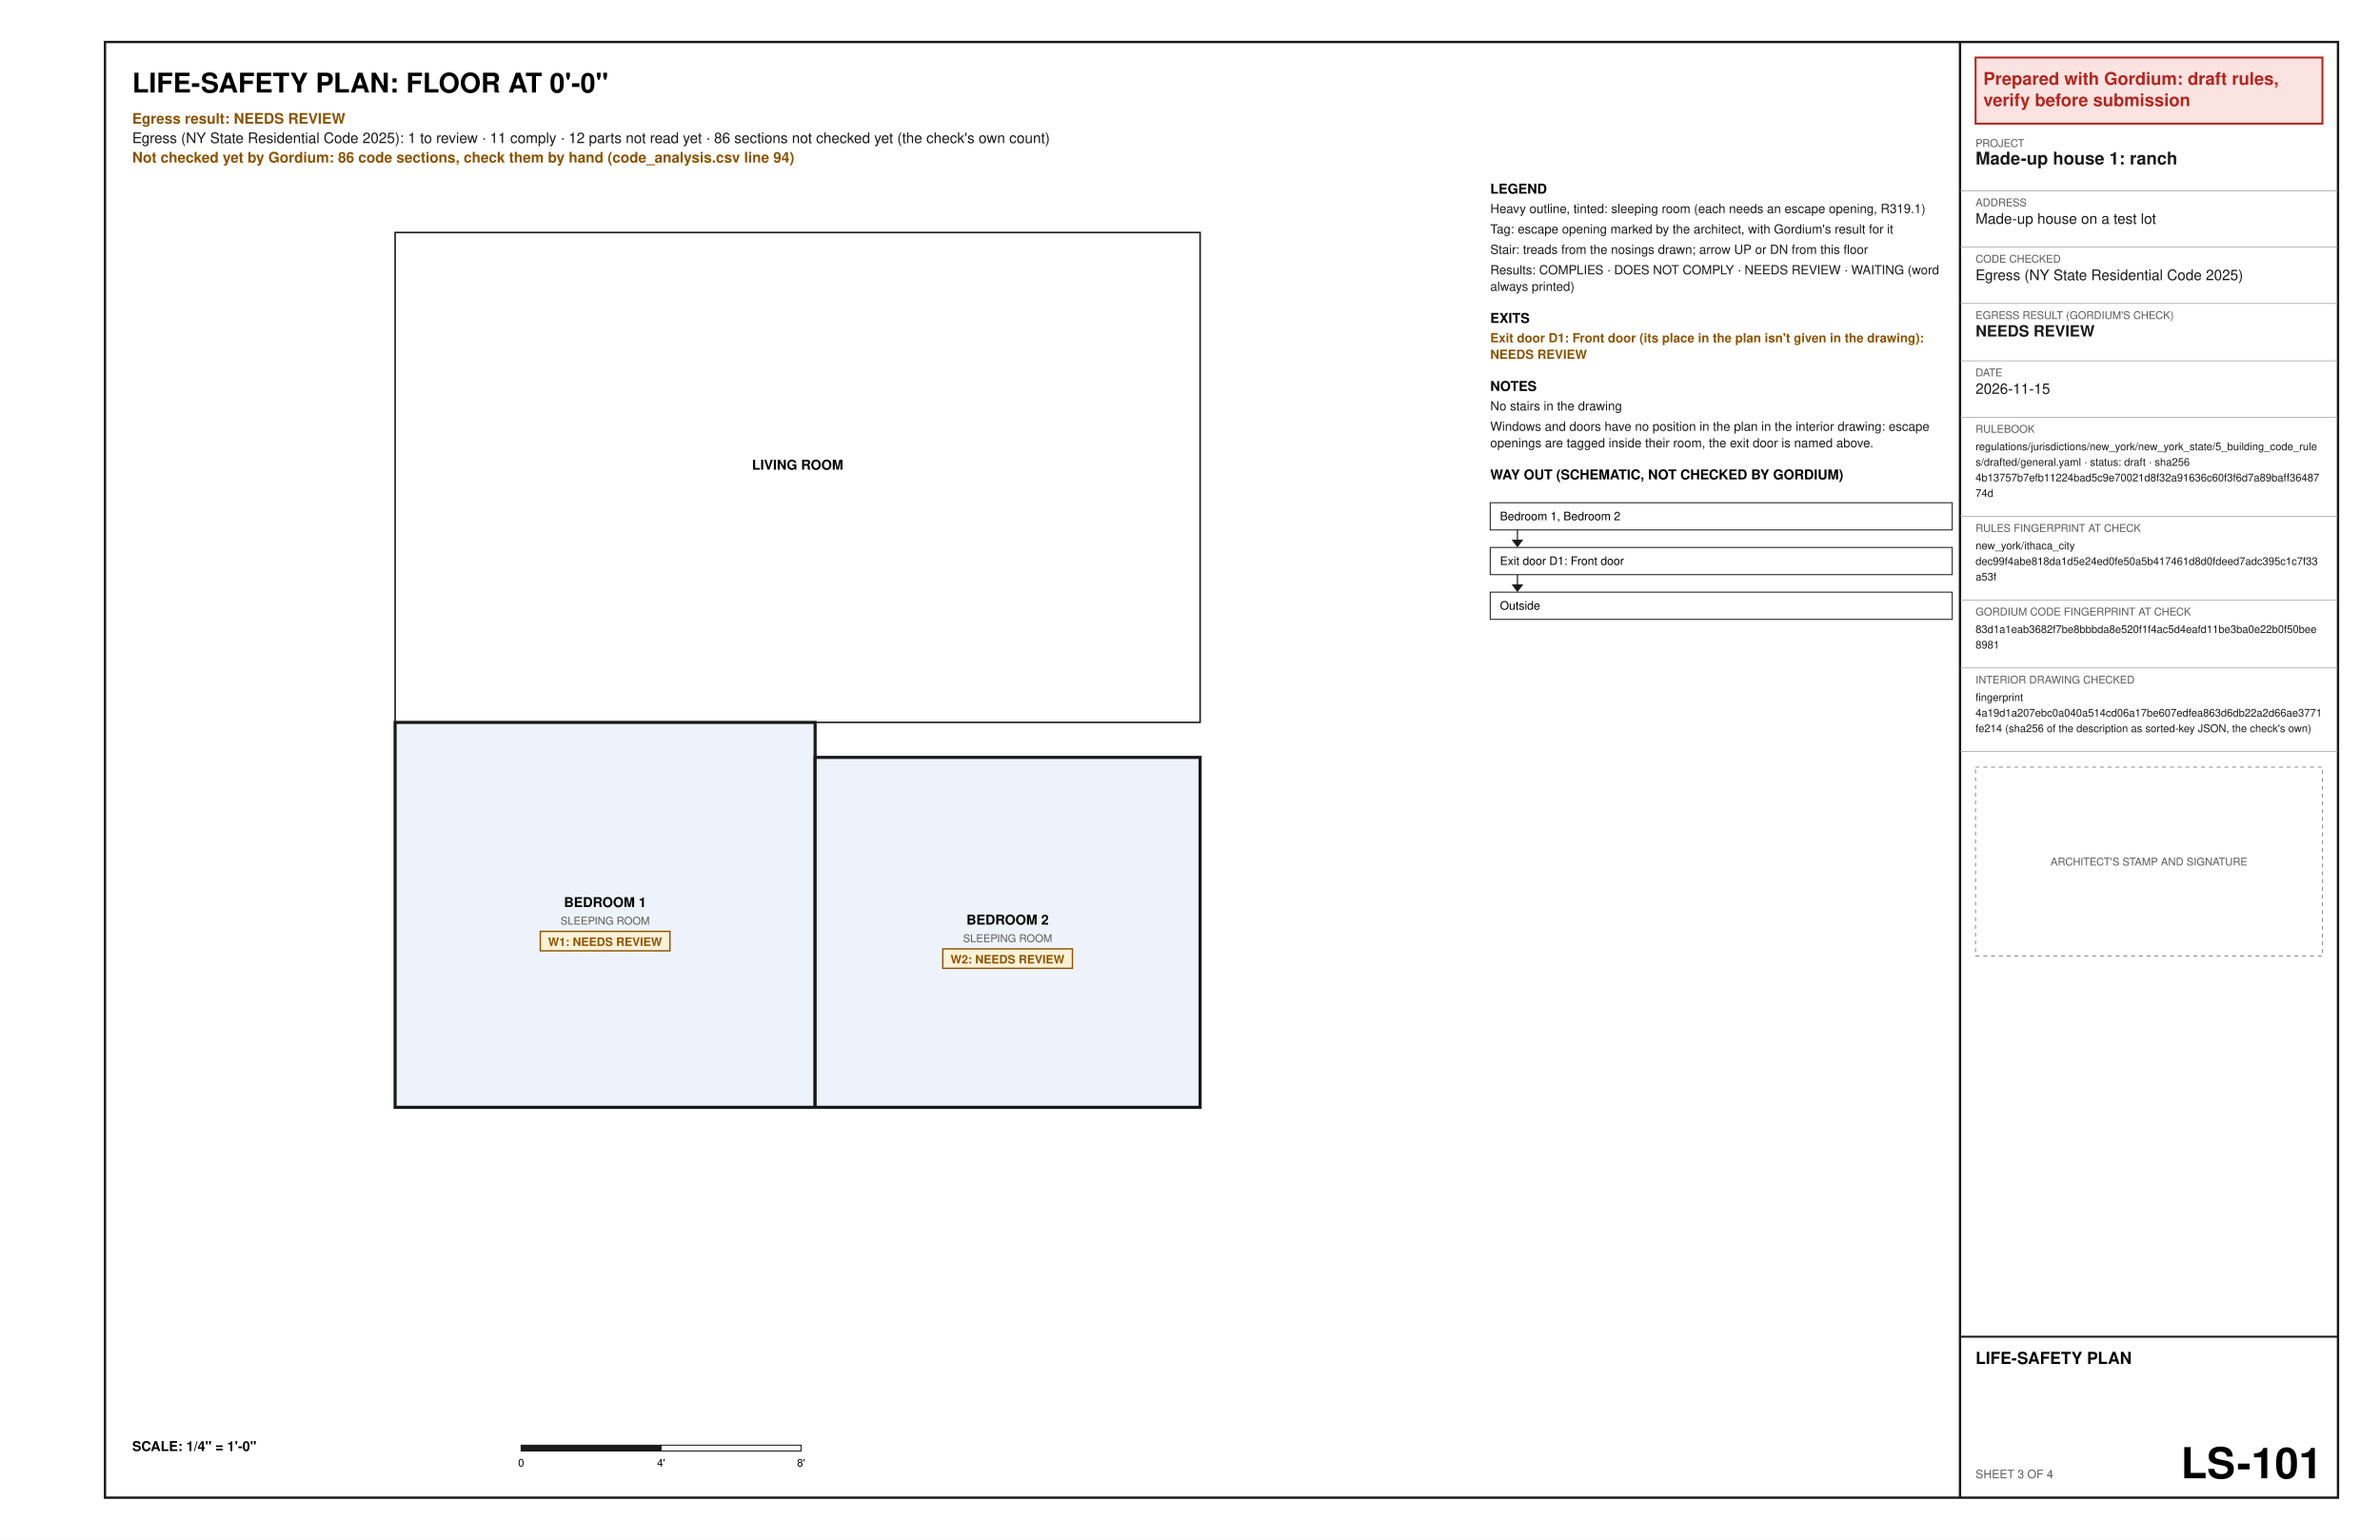
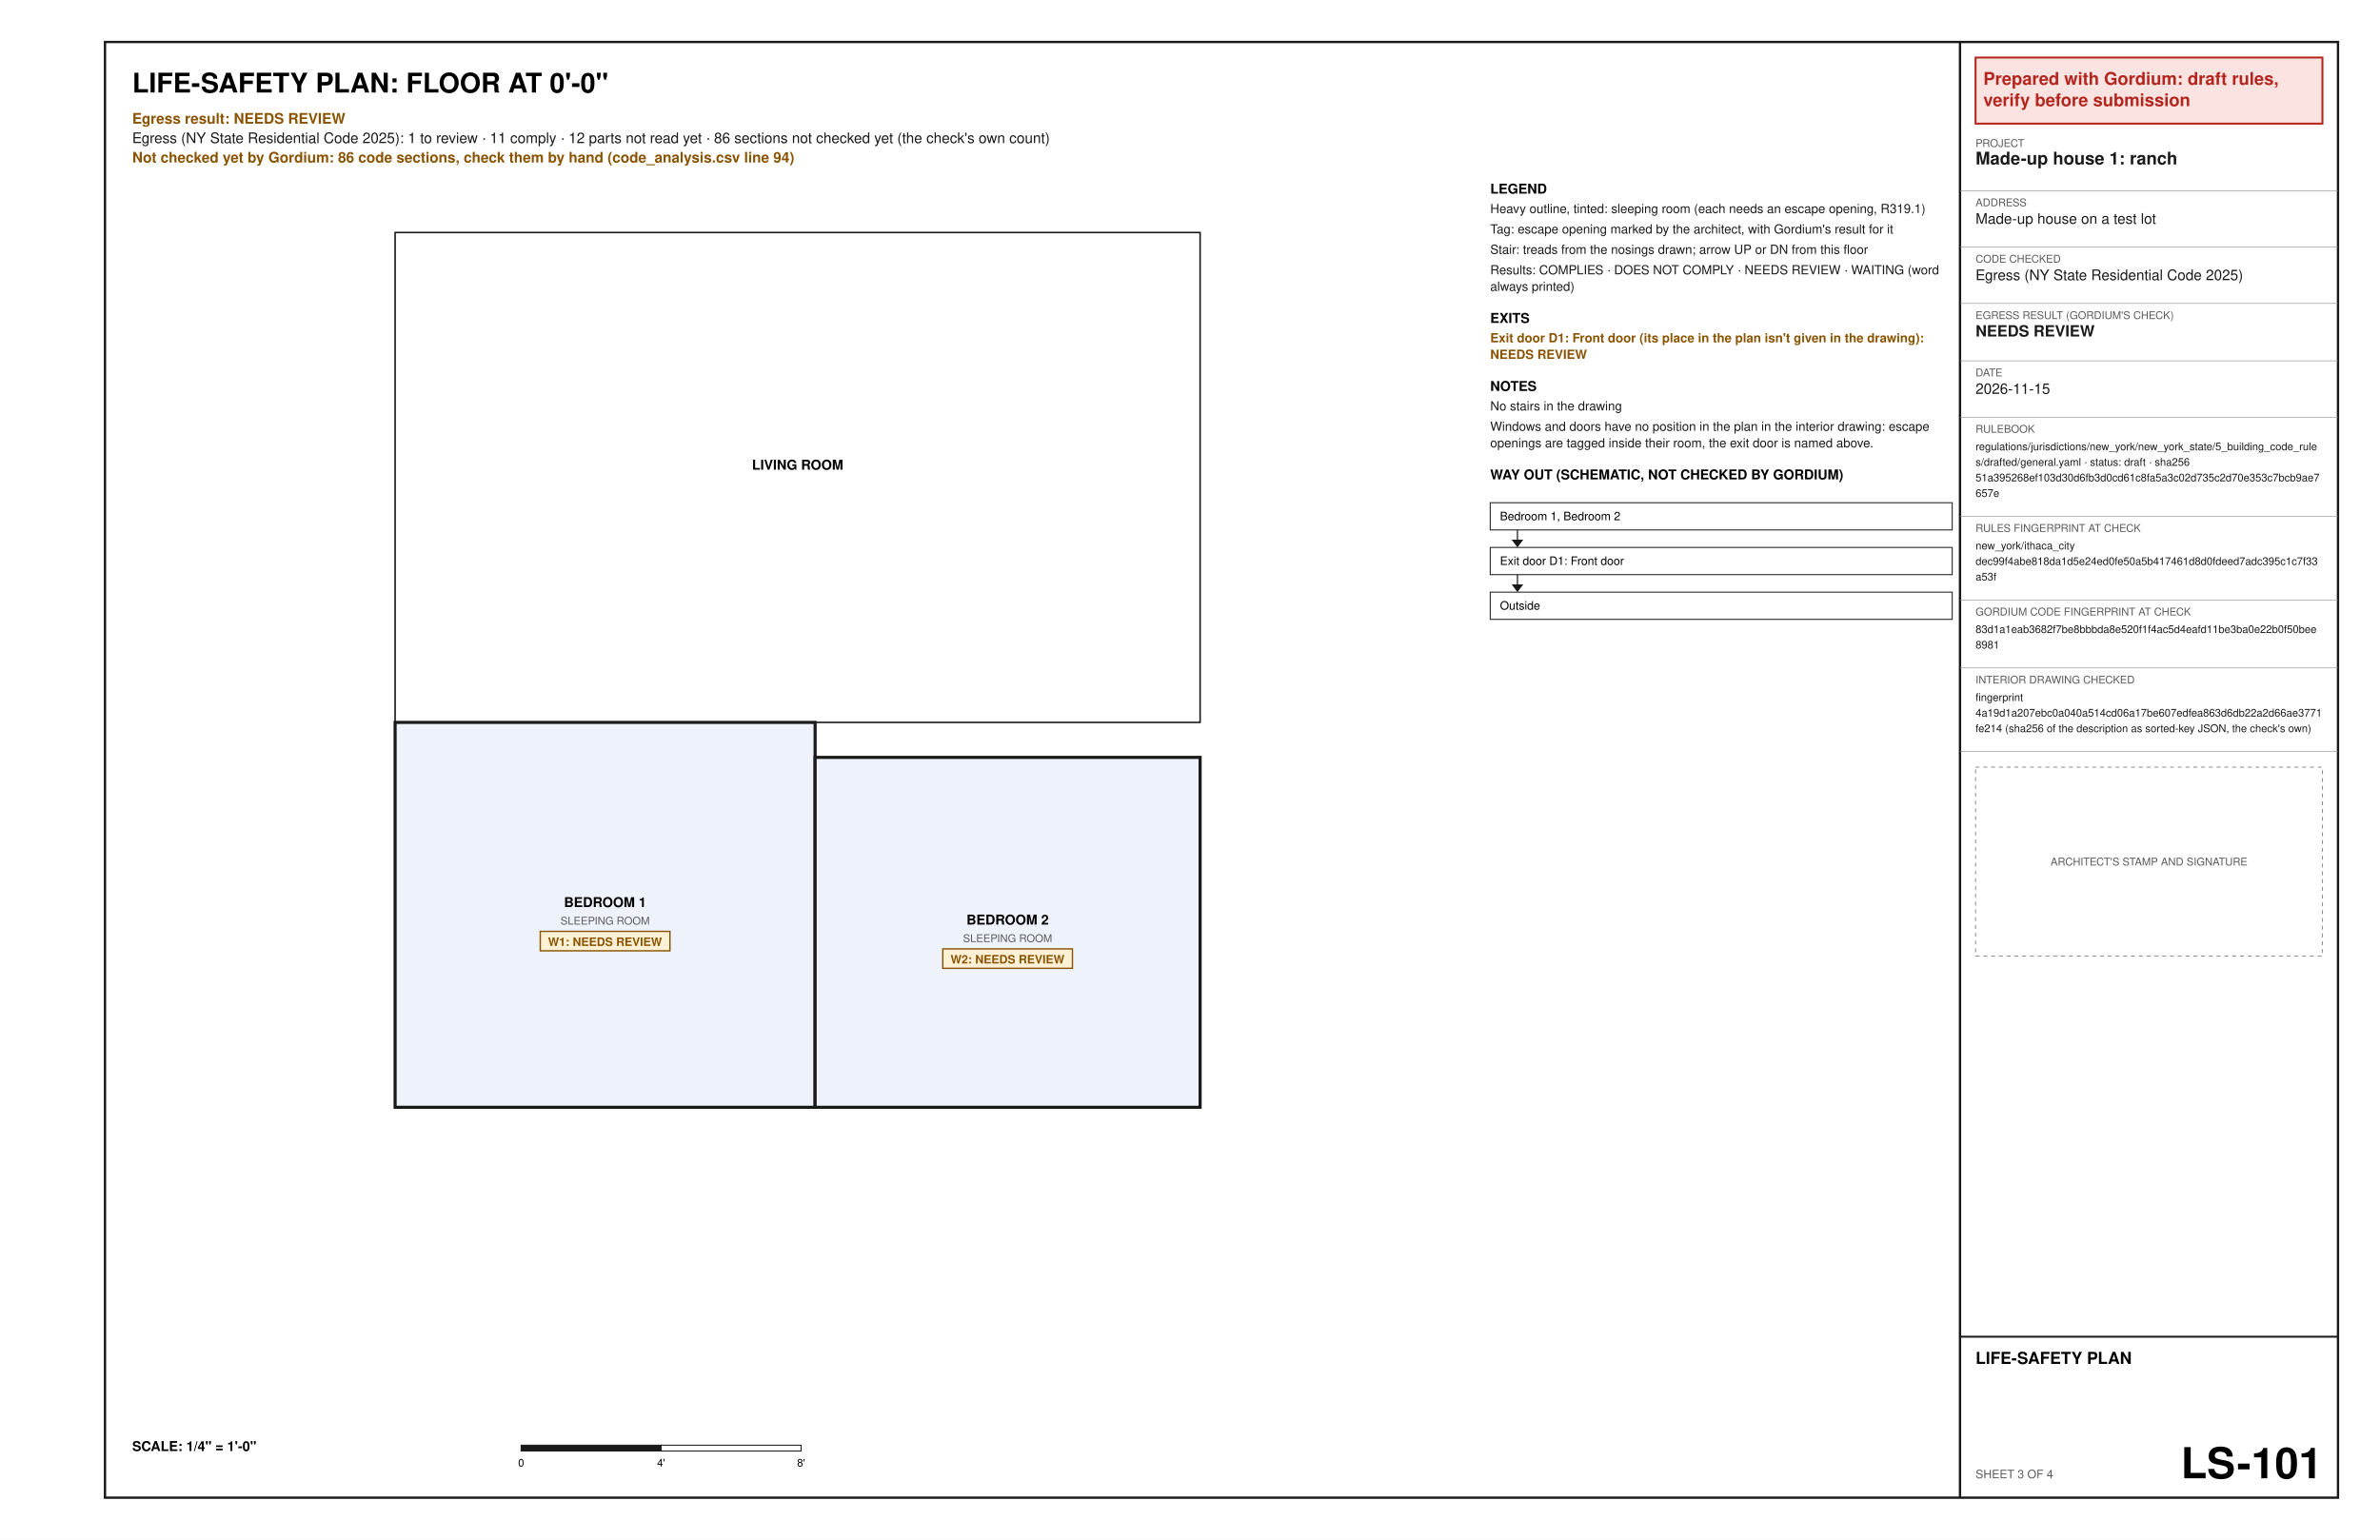
<svg xmlns="http://www.w3.org/2000/svg" width="17in" height="11in" viewBox="0 0 1224 792" font-family="Helvetica, Arial, sans-serif">
  <rect x="0" y="0" width="1224" height="792" fill="#ffffff" />
  <text x="68" y="47.6" font-size="14" font-weight="bold" text-anchor="start" fill="#000000" xml:space="preserve">LIFE-SAFETY PLAN: FLOOR AT 0'-0"</text>
  <text x="68" y="63.6" font-size="7.5" font-weight="bold" text-anchor="start" fill="#8a5300" xml:space="preserve">Egress result: NEEDS REVIEW</text>
  <text x="68" y="73.6" font-size="7.5" text-anchor="start" fill="#1a1a1a" xml:space="preserve">Egress (NY State Residential Code 2025): 1 to review · 11 comply · 12 parts not read yet · 86 sections not checked yet (the check's own count)</text>
  <text x="68" y="83.6" font-size="7.5" font-weight="bold" text-anchor="start" fill="#8a5300" xml:space="preserve">Not checked yet by Gordium: 86 code sections, check them by hand (code_analysis.csv line 94)</text>
  <polygon points="203.2,569.6 419.2,569.6 419.2,371.6 203.2,371.6" fill="#eef3fb" stroke="#1a1a1a" stroke-width="1.6" />
  <text x="311.2" y="466.6" font-size="7" font-weight="bold" text-anchor="middle" fill="#000000" xml:space="preserve">BEDROOM 1</text>
  <text x="311.2" y="475.6" font-size="5.5" text-anchor="middle" fill="#5a5a5a" xml:space="preserve">SLEEPING ROOM</text>
  <polygon points="277.86,479.1 344.54,479.1 344.54,489.1 277.86,489.1" fill="#fff1d6" stroke="#8a5300" stroke-width="0.7" />
  <text x="281.86" y="486.6" font-size="6" font-weight="bold" text-anchor="start" fill="#8a5300" xml:space="preserve">W1: NEEDS REVIEW</text>
  <polygon points="419.2,569.6 617.2,569.6 617.2,389.6 419.2,389.6" fill="#eef3fb" stroke="#1a1a1a" stroke-width="1.6" />
  <text x="518.2" y="475.6" font-size="7" font-weight="bold" text-anchor="middle" fill="#000000" xml:space="preserve">BEDROOM 2</text>
  <text x="518.2" y="484.6" font-size="5.5" text-anchor="middle" fill="#5a5a5a" xml:space="preserve">SLEEPING ROOM</text>
  <polygon points="484.86,488.1 551.54,488.1 551.54,498.1 484.86,498.1" fill="#fff1d6" stroke="#8a5300" stroke-width="0.7" />
  <text x="488.86" y="495.6" font-size="6" font-weight="bold" text-anchor="start" fill="#8a5300" xml:space="preserve">W2: NEEDS REVIEW</text>
  <polygon points="203.2,371.6 617.2,371.6 617.2,119.6 203.2,119.6" fill="none" stroke="#1a1a1a" stroke-width="0.8" />
  <text x="410.2" y="241.6" font-size="7" font-weight="bold" text-anchor="middle" fill="#000000" xml:space="preserve">LIVING ROOM</text>
  <text x="68" y="746.4" font-size="7" font-weight="bold" text-anchor="start" fill="#000000" xml:space="preserve">SCALE: 1/4" = 1'-0"</text>
  <polygon points="268,743.4 340,743.4 340,746.4 268,746.4" fill="#1a1a1a" stroke="#1a1a1a" stroke-width="0.5" />
  <polygon points="340,743.4 412,743.4 412,746.4 340,746.4" fill="#ffffff" stroke="#1a1a1a" stroke-width="0.5" />
  <text x="268" y="754.4" font-size="5.5" text-anchor="middle" fill="#000000" xml:space="preserve">0</text>
  <text x="340" y="754.4" font-size="5.5" text-anchor="middle" fill="#000000" xml:space="preserve">4'</text>
  <text x="412" y="754.4" font-size="5.5" text-anchor="middle" fill="#000000" xml:space="preserve">8'</text>
  <text x="766.4" y="99.6" font-size="7" font-weight="bold" text-anchor="start" fill="#000000" xml:space="preserve">LEGEND</text>
  <text x="766.4" y="109.6" font-size="6.5" text-anchor="start" fill="#1a1a1a" xml:space="preserve">Heavy outline, tinted: sleeping room (each needs an escape opening, R319.1)</text>
  <text x="766.4" y="120.1" font-size="6.5" text-anchor="start" fill="#1a1a1a" xml:space="preserve">Tag: escape opening marked by the architect, with Gordium's result for it</text>
  <text x="766.4" y="130.6" font-size="6.5" text-anchor="start" fill="#1a1a1a" xml:space="preserve">Stair: treads from the nosings drawn; arrow UP or DN from this floor</text>
  <text x="766.4" y="141.1" font-size="6.5" text-anchor="start" fill="#1a1a1a" xml:space="preserve">Results: COMPLIES · DOES NOT COMPLY · NEEDS REVIEW · WAITING (word</text>
  <text x="766.4" y="149.6" font-size="6.5" text-anchor="start" fill="#1a1a1a" xml:space="preserve">always printed)</text>
  <text x="766.4" y="166.1" font-size="7" font-weight="bold" text-anchor="start" fill="#000000" xml:space="preserve">EXITS</text>
  <text x="766.4" y="176.1" font-size="6.5" font-weight="bold" text-anchor="start" fill="#8a5300" xml:space="preserve">Exit door D1: Front door (its place in the plan isn't given in the drawing):</text>
  <text x="766.4" y="184.6" font-size="6.5" font-weight="bold" text-anchor="start" fill="#8a5300" xml:space="preserve">NEEDS REVIEW</text>
  <text x="766.4" y="201.1" font-size="7" font-weight="bold" text-anchor="start" fill="#000000" xml:space="preserve">NOTES</text>
  <text x="766.4" y="211.1" font-size="6.5" text-anchor="start" fill="#1a1a1a" xml:space="preserve">No stairs in the drawing</text>
  <text x="766.4" y="221.6" font-size="6.5" text-anchor="start" fill="#1a1a1a" xml:space="preserve">Windows and doors have no position in the plan in the interior drawing: escape</text>
  <text x="766.4" y="230.1" font-size="6.5" text-anchor="start" fill="#1a1a1a" xml:space="preserve">openings are tagged inside their room, the exit door is named above.</text>
  <text x="766.4" y="246.6" font-size="7" font-weight="bold" text-anchor="start" fill="#000000" xml:space="preserve">WAY OUT (SCHEMATIC, NOT CHECKED BY GORDIUM)</text>
  <polygon points="766.4,258.6 1004,258.6 1004,272.6 766.4,272.6" fill="none" stroke="#1a1a1a" stroke-width="0.5" />
  <text x="771.4" y="267.6" font-size="6" text-anchor="start" fill="#000000" xml:space="preserve">Bedroom 1, Bedroom 2</text>
  <line x1="780.4" y1="272.6" x2="780.4" y2="280.6" stroke="#1a1a1a" stroke-width="0.6" />
  <polygon points="777.4,277.6 783.4,277.6 780.4,281.6" fill="#1a1a1a" />
  <polygon points="766.4,281.6 1004,281.6 1004,295.6 766.4,295.6" fill="none" stroke="#1a1a1a" stroke-width="0.5" />
  <text x="771.4" y="290.6" font-size="6" text-anchor="start" fill="#000000" xml:space="preserve">Exit door D1: Front door</text>
  <line x1="780.4" y1="295.6" x2="780.4" y2="303.6" stroke="#1a1a1a" stroke-width="0.6" />
  <polygon points="777.4,300.6 783.4,300.6 780.4,304.6" fill="#1a1a1a" />
  <polygon points="766.4,304.6 1004,304.6 1004,318.6 766.4,318.6" fill="none" stroke="#1a1a1a" stroke-width="0.5" />
  <text x="771.4" y="313.6" font-size="6" text-anchor="start" fill="#000000" xml:space="preserve">Outside</text>
  <polygon points="54,21.6 1202.4,21.6 1202.4,770.4 54,770.4" fill="none" stroke="#1a1a1a" stroke-width="1.2" />
  <line x1="1008" y1="21.6" x2="1008" y2="770.4" stroke="#1a1a1a" stroke-width="1.2" />
  <polygon points="1016,29.6 1194.4,29.6 1194.4,63.6 1016,63.6" fill="#fbe3e1" stroke="#b3261e" stroke-width="1" />
  <text x="1020" y="43.6" font-size="9" font-weight="bold" text-anchor="start" fill="#b3261e" xml:space="preserve">Prepared with Gordium: draft rules,</text>
  <text x="1020" y="54.6" font-size="9" font-weight="bold" text-anchor="start" fill="#b3261e" xml:space="preserve">verify before submission</text>
  <text x="1016" y="75.6" font-size="5.5" text-anchor="start" fill="#5a5a5a" xml:space="preserve">PROJECT</text>
  <text x="1016" y="84.6" font-size="9" font-weight="bold" text-anchor="start" fill="#1a1a1a" xml:space="preserve">Made-up house 1: ranch</text>
  <line x1="1008" y1="98.1" x2="1202.4" y2="98.1" stroke="#8c8c8c" stroke-width="0.3" />
  <text x="1016" y="106.1" font-size="5.5" text-anchor="start" fill="#5a5a5a" xml:space="preserve">ADDRESS</text>
  <text x="1016" y="115.1" font-size="7.5" text-anchor="start" fill="#1a1a1a" xml:space="preserve">Made-up house on a test lot</text>
  <line x1="1008" y1="127.1" x2="1202.4" y2="127.1" stroke="#8c8c8c" stroke-width="0.3" />
  <text x="1016" y="135.1" font-size="5.5" text-anchor="start" fill="#5a5a5a" xml:space="preserve">CODE CHECKED</text>
  <text x="1016" y="144.1" font-size="7.5" text-anchor="start" fill="#1a1a1a" xml:space="preserve">Egress (NY State Residential Code 2025)</text>
  <line x1="1008" y1="156.1" x2="1202.4" y2="156.1" stroke="#8c8c8c" stroke-width="0.3" />
  <text x="1016" y="164.1" font-size="5.5" text-anchor="start" fill="#5a5a5a" xml:space="preserve">EGRESS RESULT (GORDIUM'S CHECK)</text>
  <text x="1016" y="173.1" font-size="8" font-weight="bold" text-anchor="start" fill="#1a1a1a" xml:space="preserve">NEEDS REVIEW</text>
  <line x1="1008" y1="185.6" x2="1202.4" y2="185.6" stroke="#8c8c8c" stroke-width="0.3" />
  <text x="1016" y="193.6" font-size="5.5" text-anchor="start" fill="#5a5a5a" xml:space="preserve">DATE</text>
  <text x="1016" y="202.6" font-size="7.5" text-anchor="start" fill="#1a1a1a" xml:space="preserve">2026-11-15</text>
  <line x1="1008" y1="214.6" x2="1202.4" y2="214.6" stroke="#8c8c8c" stroke-width="0.3" />
  <text x="1016" y="222.6" font-size="5.5" text-anchor="start" fill="#5a5a5a" xml:space="preserve">RULEBOOK</text>
  <text x="1016" y="231.6" font-size="5.5" text-anchor="start" fill="#1a1a1a" xml:space="preserve">regulations/jurisdictions/new_york/new_york_state/5_building_code_rule</text>
  <text x="1016" y="239.6" font-size="5.5" text-anchor="start" fill="#1a1a1a" xml:space="preserve">s/drafted/general.yaml · status: draft · sha256</text>
-   <text x="1016" y="247.6" font-size="5.5" text-anchor="start" fill="#1a1a1a" xml:space="preserve">4b13757b7efb11224bad5c9e70021d8f32a91636c60f3f6d7a89baff36487</text>
-   <text x="1016" y="255.6" font-size="5.5" text-anchor="start" fill="#1a1a1a" xml:space="preserve">74d</text>
+   <text x="1016" y="247.6" font-size="5.5" text-anchor="start" fill="#1a1a1a" xml:space="preserve">51a395268ef103d30d6fb3d0cd61c8fa5a3c02d735c2d70e353c7bcb9ae7</text>
+   <text x="1016" y="255.6" font-size="5.5" text-anchor="start" fill="#1a1a1a" xml:space="preserve">657e</text>
  <line x1="1008" y1="265.6" x2="1202.4" y2="265.6" stroke="#8c8c8c" stroke-width="0.3" />
  <text x="1016" y="273.6" font-size="5.5" text-anchor="start" fill="#5a5a5a" xml:space="preserve">RULES FINGERPRINT AT CHECK</text>
  <text x="1016" y="282.6" font-size="5.5" text-anchor="start" fill="#1a1a1a" xml:space="preserve">new_york/ithaca_city</text>
  <text x="1016" y="290.6" font-size="5.5" text-anchor="start" fill="#1a1a1a" xml:space="preserve">dec99f4abe818da1d5e24ed0fe50a5b417461d8d0fdeed7adc395c1c7f33</text>
  <text x="1016" y="298.6" font-size="5.5" text-anchor="start" fill="#1a1a1a" xml:space="preserve">a53f</text>
  <line x1="1008" y1="308.6" x2="1202.4" y2="308.6" stroke="#8c8c8c" stroke-width="0.3" />
  <text x="1016" y="316.6" font-size="5.5" text-anchor="start" fill="#5a5a5a" xml:space="preserve">GORDIUM CODE FINGERPRINT AT CHECK</text>
  <text x="1016" y="325.6" font-size="5.5" text-anchor="start" fill="#1a1a1a" xml:space="preserve">83d1a1eab3682f7be8bbbda8e520f1f4ac5d4eafd11be3ba0e22b0f50bee</text>
  <text x="1016" y="333.6" font-size="5.5" text-anchor="start" fill="#1a1a1a" xml:space="preserve">8981</text>
  <line x1="1008" y1="343.6" x2="1202.4" y2="343.6" stroke="#8c8c8c" stroke-width="0.3" />
  <text x="1016" y="351.6" font-size="5.5" text-anchor="start" fill="#5a5a5a" xml:space="preserve">INTERIOR DRAWING CHECKED</text>
  <text x="1016" y="360.6" font-size="5.5" text-anchor="start" fill="#1a1a1a" xml:space="preserve">fingerprint</text>
  <text x="1016" y="368.6" font-size="5.5" text-anchor="start" fill="#1a1a1a" xml:space="preserve">4a19d1a207ebc0a040a514cd06a17be607edfea863d6db22a2d66ae3771</text>
  <text x="1016" y="376.6" font-size="5.5" text-anchor="start" fill="#1a1a1a" xml:space="preserve">fe214 (sha256 of the description as sorted-key JSON, the check's own)</text>
  <line x1="1008" y1="386.6" x2="1202.4" y2="386.6" stroke="#8c8c8c" stroke-width="0.3" />
  <polygon points="1016,394.6 1194.4,394.6 1194.4,491.8 1016,491.8" fill="none" stroke="#8c8c8c" stroke-width="0.5" stroke-dasharray="2 2" />
  <text x="1105.2" y="445.2" font-size="5.5" text-anchor="middle" fill="#5a5a5a" xml:space="preserve">ARCHITECT'S STAMP AND SIGNATURE</text>
  <line x1="1008" y1="687.6" x2="1202.4" y2="687.6" stroke="#1a1a1a" stroke-width="1" />
  <text x="1016" y="701.6" font-size="8.5" font-weight="bold" text-anchor="start" fill="#000000" xml:space="preserve">LIFE-SAFETY PLAN</text>
  <text x="1016" y="760.4" font-size="6" text-anchor="start" fill="#5a5a5a" xml:space="preserve">SHEET 3 OF 4</text>
  <text x="1194.4" y="760.4" font-size="22" font-weight="bold" text-anchor="end" fill="#000000" xml:space="preserve">LS-101</text>
</svg>
